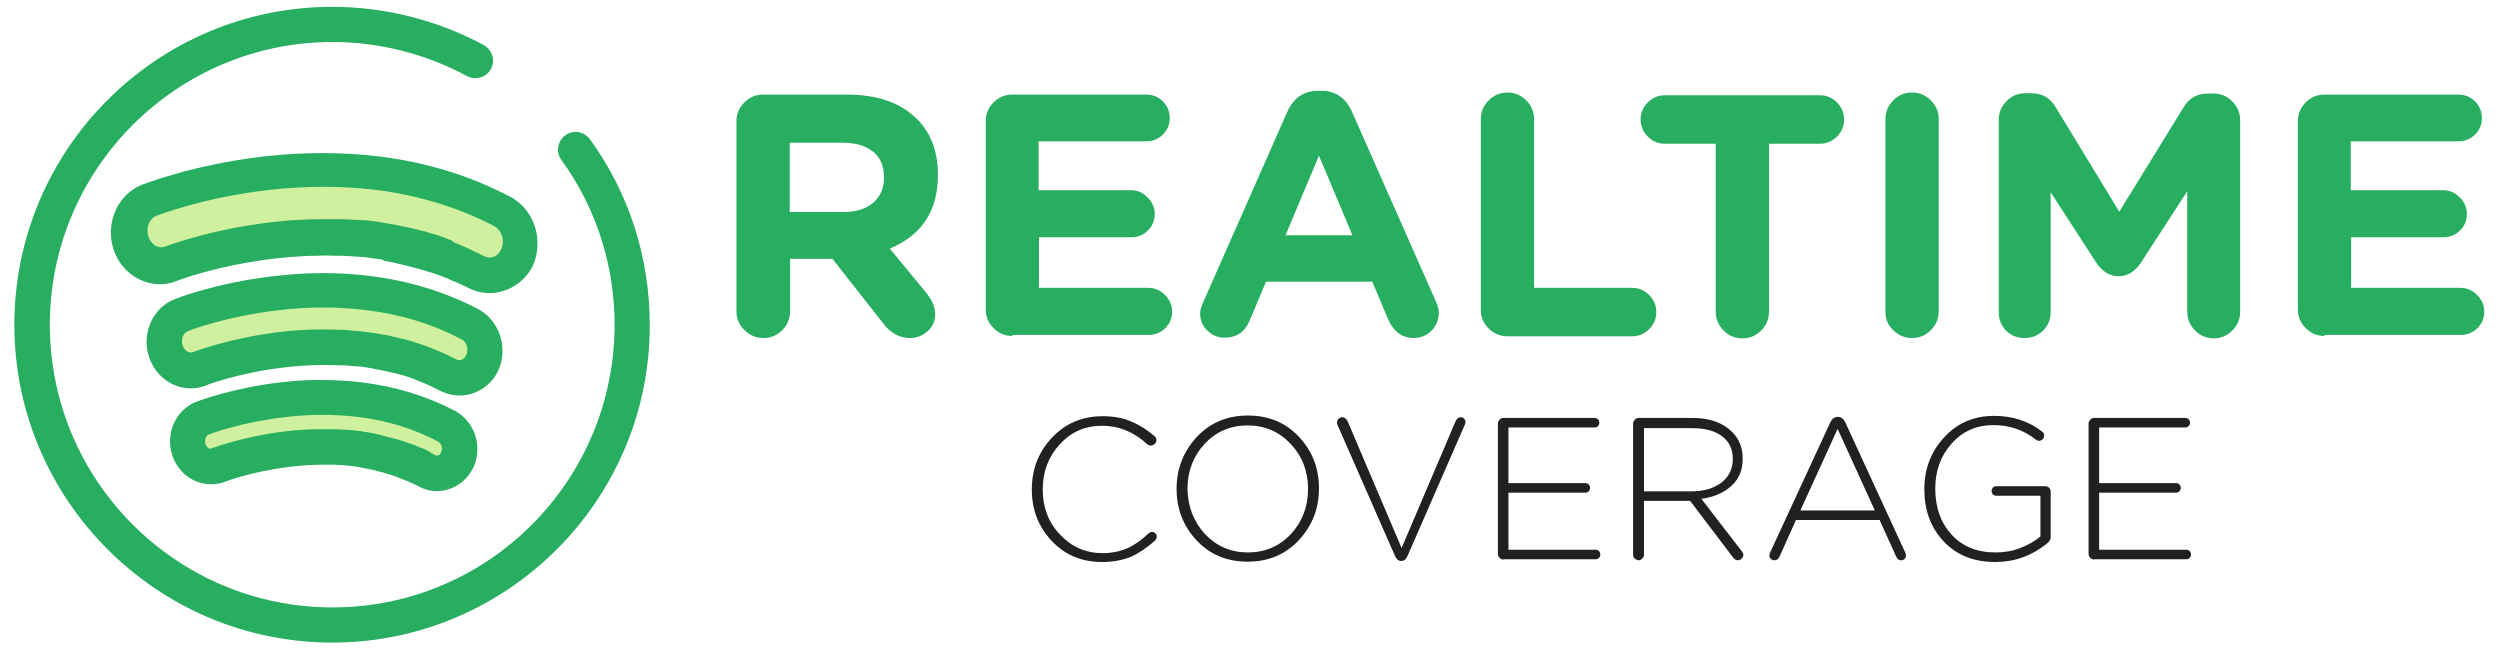
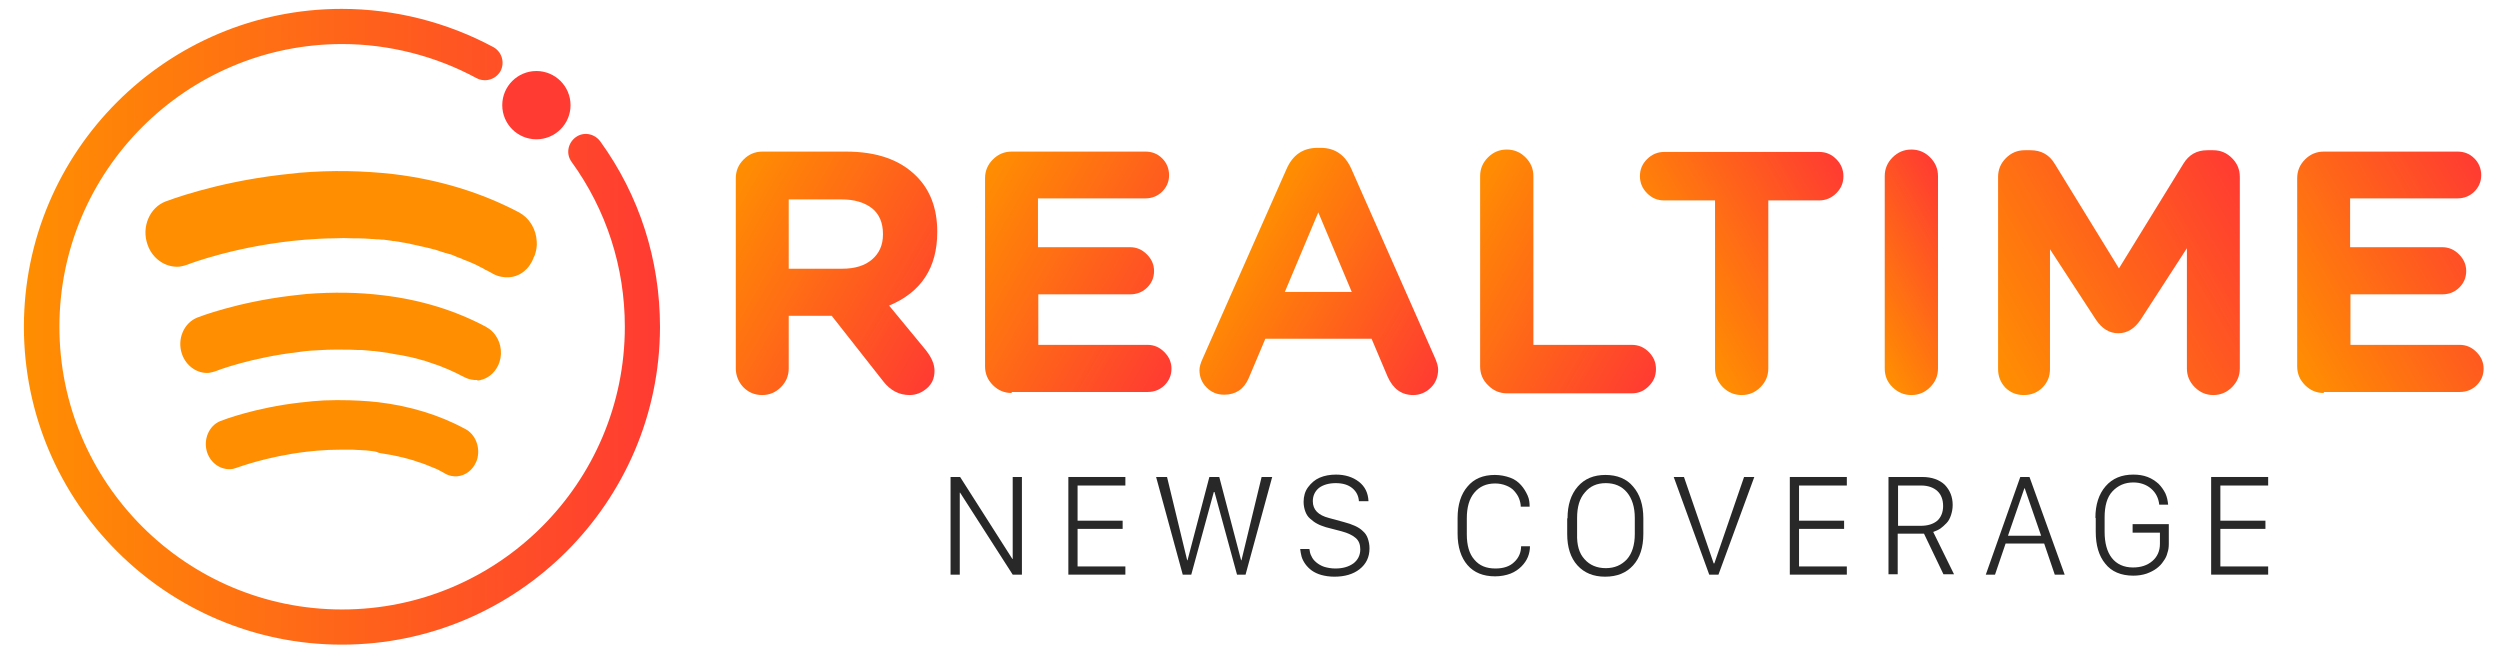
<svg xmlns="http://www.w3.org/2000/svg" version="1.1" id="Camada_1" x="0px" y="0px" width="732.2px" height="194.2px" viewBox="0 0 732.2 194.2" enable-background="new 0 0 732.2 194.2" xml:space="preserve">
+   <path fill="#FF8E01" d="M108.9,132.1c-0.6-0.1-1.2-0.1-1.8-0.2l-0.3,0c-0.5,0-1-0.1-1.6-0.1l-0.2,0c-0.6,0-1.2-0.1-1.7-0.1l-0.2,0  c-0.5,0-1,0-1.5,0l-0.2,0c-0.6,0-1.1,0-1.7,0c-2.3,0-4.6,0.1-6.9,0.3c-1,0.1-2,0.2-3,0.3c-11.8,1.4-20.4,4.7-20.5,4.7  c-0.6,0.2-1.2,0.4-1.7,0.4c-3,0.2-5.8-1.7-6.9-4.8c-1.3-3.8,0.5-8,3.9-9.3c1-0.4,10.2-3.9,23.3-5.4c1.3-0.1,2.5-0.3,3.8-0.4  c2.2-0.2,4.3-0.3,6.5-0.3l0,0l1.4,0c3.8,0,7.6,0.2,11.2,0.6c9.2,1.1,17.8,3.7,25.4,7.8c3.1,1.6,4.6,5.5,3.5,9.1  c-0.1,0.2-0.2,0.5-0.3,0.7c-1,2.3-3.1,3.9-5.5,4.1c-1.2,0.1-2.4-0.2-3.4-0.7l-0.1-0.1c-0.5-0.3-1-0.5-1.5-0.8  c-0.2-0.1-0.4-0.2-0.5-0.3c-0.5-0.2-0.9-0.4-1.4-0.6l-0.3-0.1c-0.6-0.2-1.1-0.5-1.7-0.7l-0.5-0.2c-0.5-0.2-0.9-0.3-1.4-0.5l-0.4-0.1  c-0.6-0.2-1.1-0.4-1.7-0.6l-0.4-0.1c-0.5-0.1-0.9-0.3-1.4-0.4l-0.4-0.1c-0.6-0.2-1.2-0.3-1.7-0.4l-0.3-0.1c-0.5-0.1-1-0.2-1.5-0.3  l-0.4-0.1c-0.6-0.1-1.2-0.2-1.8-0.3c-0.6-0.1-1.2-0.2-1.8-0.3l-0.4-0.1C110.1,132.2,109.5,132.2,108.9,132.1" />
+   <path fill="#FF8E01" d="M149.1,81.2c-1.6,0.1-3.2-0.2-4.7-1l-0.5-0.3c-0.4-0.2-0.8-0.4-1.1-0.6c-0.2-0.1-0.4-0.2-0.7-0.3l-0.1-0.1  c-0.3-0.2-0.6-0.3-0.9-0.5c-0.3-0.1-0.5-0.2-0.8-0.4c-0.3-0.2-0.7-0.3-1-0.5c-0.3-0.1-0.6-0.3-0.9-0.4c-0.5-0.2-0.9-0.4-1.4-0.6  c-0.2-0.1-0.8-0.3-0.8-0.3c-0.3-0.1-0.6-0.2-0.9-0.4c-0.3-0.1-0.5-0.2-0.8-0.3c-0.3-0.1-0.7-0.2-1-0.4c0,0-0.6-0.2-0.7-0.3  c-0.5-0.2-1-0.4-1.6-0.5c-0.2-0.1-0.4-0.1-0.6-0.2l-0.2,0c-0.3-0.1-0.6-0.2-0.9-0.3c-0.3-0.1-0.6-0.2-0.9-0.3  c-0.3-0.1-0.6-0.2-0.9-0.3c0,0-0.6-0.2-0.8-0.2c-0.5-0.1-1-0.3-1.5-0.4c-0.2,0-0.9-0.2-0.9-0.2c-0.3-0.1-0.6-0.1-0.9-0.2  c-0.3-0.1-0.6-0.1-0.9-0.2c-0.3-0.1-0.9-0.2-0.9-0.2c-0.3-0.1-0.6-0.1-0.9-0.2c-0.2,0-0.8-0.2-0.8-0.2c-0.6-0.1-1.1-0.2-1.6-0.3  l-0.7-0.1c-0.3-0.1-0.7-0.1-1-0.2l-0.7-0.1c-0.3-0.1-0.7-0.1-1-0.1l-0.5-0.1c-0.7-0.1-1.5-0.2-2.2-0.3l-0.4,0  c-0.4,0-0.8-0.1-1.1-0.1l-0.5,0c-0.4,0-0.8-0.1-1.2-0.1l-0.3,0c-1.3-0.1-2.6-0.2-4-0.2l-0.2,0c-0.4,0-0.9,0-1.3,0  c-1.8-0.1-3.7-0.1-5.6,0c-2.7,0-5.6,0.2-8.4,0.4c-19.8,1.6-34.3,7.2-34.5,7.3c-0.8,0.3-1.6,0.5-2.4,0.6c-4,0.3-7.9-2.3-9.3-6.5  c-1.8-5.1,0.6-10.8,5.3-12.6c0.6-0.2,14.2-5.5,33.7-7.8c1.8-0.2,3.7-0.4,5.5-0.6c9.5-0.8,18.8-0.6,27.6,0.4  c13.3,1.6,25.7,5.4,36.7,11.2c3,1.6,5,4.8,5.2,8.5c0.1,1.3-0.1,2.6-0.5,3.8c-0.1,0.3-0.2,0.6-0.4,0.9  C155.1,78.8,152.3,81,149.1,81.2z" />
+   <path fill="#FF8E01" d="M139.7,111.3c0,0-0.1,0-0.1,0c-0.1,0-0.1,0-0.2,0l-0.1,0c-0.1,0-0.1,0-0.2,0l-0.1,0c-1-0.1-2-0.3-2.9-0.8  c-0.7-0.3-1.4-0.7-2.2-1.1l-0.4-0.2c-1.4-0.7-2.9-1.3-4.4-1.9l-0.5-0.2c-1.4-0.5-2.9-1-4.4-1.5l-0.5-0.1c-0.7-0.2-1.4-0.4-2.1-0.6  l-0.1,0c-0.7-0.2-1.5-0.4-2.2-0.5l-0.5-0.1c-0.7-0.2-1.4-0.3-2.1-0.4l-0.1,0c-0.8-0.1-1.5-0.3-2.2-0.4l-0.5-0.1  c-0.7-0.1-1.4-0.2-2.1-0.3l0,0c-0.8-0.1-1.5-0.2-2.2-0.3l-0.4,0c-0.7-0.1-1.4-0.1-2.1-0.2c-0.7-0.1-1.5-0.1-2.2-0.1l-0.3,0  c-1.4-0.1-2.8-0.1-4.2-0.1l-0.1,0c-0.7,0-1.4,0-2.1,0l-0.5,0c-2.2,0-4.4,0.2-6.7,0.3c-1.2,0.1-2.4,0.2-3.5,0.4  c-13.9,1.6-23.9,5.4-24.3,5.6c-0.6,0.2-1.3,0.4-2,0.5c-3.4,0.3-6.7-2-7.9-5.5c-1.5-4.3,0.5-9.1,4.5-10.7c0.5-0.2,11.6-4.5,27.5-6.4  c1.5-0.2,3-0.3,4.5-0.5c7.8-0.6,15.3-0.5,22.5,0.4c10.9,1.3,21,4.4,30,9.2c0.7,0.4,1.3,0.8,1.9,1.4c2.3,2.3,3.1,5.8,2.1,8.9  c-0.1,0.3-0.2,0.5-0.3,0.8c-1.2,2.7-3.5,4.4-6.3,4.7l0,0C140,111.3,139.9,111.3,139.7,111.3" />
  <g>
-     <path fill="#27AE60" d="M97.3,188.2c-51.3,0-93.1-41.8-93.1-93.1S45.9,2,97.3,2c15.5,0,30.8,3.9,44.4,11.2c2.5,1.4,3.4,4.5,2.1,7   c-1.4,2.5-4.5,3.4-7,2.1c-12-6.5-25.7-10-39.4-10c-45.6,0-82.8,37.1-82.8,82.8s37.1,82.8,82.8,82.8S180,140.7,180,95.1   c0-17.5-5.4-34.2-15.6-48.3c-1.7-2.3-1.1-5.5,1.2-7.2c2.3-1.7,5.5-1.1,7.2,1.2c11.5,15.9,17.5,34.7,17.5,54.4   C190.4,146.4,148.6,188.2,97.3,188.2z" />
-     <path fill="#CFF09E" d="M103.6,131.5c-0.6-0.1-1.2-0.1-1.8-0.2l-0.3,0c-0.5,0-1-0.1-1.6-0.1l-0.2,0c-0.6,0-1.2-0.1-1.7-0.1l-0.2,0   c-0.5,0-1,0-1.5,0l-0.2,0c-0.6,0-1.1,0-1.7,0c-2.3,0-4.6,0.1-6.9,0.3c-1,0.1-2,0.2-3,0.3c-11.8,1.4-20.4,4.7-20.5,4.7   c-0.6,0.2-1.2,0.4-1.7,0.4c-3,0.2-5.8-1.7-6.9-4.8c-1.3-3.8,0.5-8,3.9-9.3c1-0.4,10.2-3.9,23.3-5.4c1.3-0.1,2.5-0.3,3.8-0.4   c2.2-0.2,4.3-0.3,6.5-0.3l0,0l1.4,0c3.8,0,7.6,0.2,11.2,0.6c9.2,1.1,17.8,3.7,25.4,7.8c3.1,1.6,4.6,5.5,3.5,9.1   c-0.1,0.2-0.2,0.5-0.3,0.7c-1,2.3-3.1,3.9-5.5,4.1c-1.2,0.1-2.4-0.2-3.4-0.7l-0.1-0.1c-0.5-0.3-1-0.5-1.5-0.8   c-0.2-0.1-0.4-0.2-0.5-0.3c-0.5-0.2-0.9-0.4-1.4-0.6l-0.3-0.1c-0.6-0.2-1.1-0.5-1.7-0.7l-0.5-0.2c-0.5-0.2-0.9-0.3-1.4-0.5   l-0.4-0.1c-0.6-0.2-1.1-0.4-1.7-0.6l-0.4-0.1c-0.5-0.1-0.9-0.3-1.4-0.4l-0.4-0.1c-0.6-0.2-1.2-0.3-1.7-0.4l-0.3-0.1   c-0.5-0.1-1-0.2-1.5-0.3l-0.4-0.1c-0.6-0.1-1.2-0.2-1.8-0.3c-0.6-0.1-1.2-0.2-1.8-0.3l-0.4-0.1   C104.7,131.6,104.2,131.5,103.6,131.5" />
-     <path fill="#27AE60" d="M128.9,143.8c-2.1,0.2-4.3-0.3-6.2-1.3l-0.1-0.1c0,0,0,0-0.1,0c-0.5-0.2-0.9-0.5-1.4-0.7   c-0.2-0.1-0.3-0.2-0.5-0.2c-0.4-0.2-0.8-0.4-1.3-0.6l-0.3-0.1c-0.5-0.2-1-0.4-1.5-0.6l-0.5-0.2c-0.4-0.2-0.8-0.3-1.2-0.5l-0.4-0.1   c-0.5-0.2-1-0.3-1.5-0.5l-0.4-0.1c-0.4-0.1-0.9-0.3-1.3-0.4l-0.4-0.1c-0.5-0.1-1-0.3-1.6-0.4l-0.2-0.1c-0.5-0.1-0.9-0.2-1.4-0.3   l-0.4-0.1c-0.5-0.1-1.1-0.2-1.6-0.3c-0.6-0.1-1.1-0.2-1.6-0.3l-0.4-0.1c-0.5-0.1-1-0.1-1.5-0.2c0,0-0.1,0-0.1,0   c-0.5-0.1-1.1-0.1-1.6-0.2l-0.3,0c-0.5,0-1-0.1-1.4-0.1l-0.2,0c-0.5,0-1-0.1-1.6-0.1l-0.2,0c-0.5,0-1,0-1.4,0l-0.2,0   c-0.5,0-1,0-1.6,0c-3.1,0-6.2,0.2-9.4,0.6c-11,1.3-19.1,4.3-19.2,4.4c-1,0.4-2.1,0.6-3.2,0.7c-5.4,0.4-10.4-3-12.2-8.3   c-2.2-6.4,0.9-13.4,6.9-15.8c1.1-0.4,10.9-4.1,24.6-5.7c3.5-0.4,7-0.7,10.4-0.7c0.1,0,0.3,0,0.4,0l1.4,0c4,0,8,0.2,11.8,0.7   c9.8,1.2,19,4,27.2,8.3c5.3,2.8,7.9,9.3,6,15.2c-0.1,0.4-0.3,0.8-0.4,1.1C136.9,140.7,133.2,143.4,128.9,143.8z M127.3,133.2   l0.1,0.1c0,0,0,0,0.1,0c0.2,0.1,0.4,0.2,0.6,0.1c0.5,0,0.9-0.4,1.1-1c0-0.1,0.1-0.1,0.1-0.2c0.4-1.1-0.1-2.4-1-2.9   c-7.1-3.7-15-6.2-23.6-7.2c-3.4-0.4-7-0.6-10.5-0.6l-1.1,0c-0.1,0-0.2,0-0.3,0c-3.2,0.1-6.4,0.3-9.7,0.7c-12.4,1.5-21.1,4.7-22,5.1   c-0.8,0.3-1.3,1.6-0.9,2.8c0.3,0.8,0.9,1.4,1.5,1.3c0.1,0,0.2,0,0.3-0.1c0.1,0,9.1-3.5,21.8-5c3.5-0.4,7.1-0.6,10.5-0.6   c0.6,0,1.2,0,1.8,0l0.2,0c0.5,0,1.1,0,1.6,0l0.2,0c0.6,0,1.2,0.1,1.9,0.1l0.2,0c0.5,0,1.1,0.1,1.6,0.1l0.3,0   c0.6,0.1,1.3,0.1,1.9,0.2c0,0,0.1,0,0.1,0c0.6,0.1,1.2,0.1,1.8,0.2l0.4,0.1c0.6,0.1,1.2,0.2,1.9,0.3c0.6,0.1,1.3,0.2,1.9,0.4   l0.5,0.1c0.5,0.1,1.1,0.2,1.6,0.4l0.3,0.1c0.7,0.2,1.3,0.3,1.9,0.5l0.5,0.1c0.5,0.1,1,0.3,1.5,0.4l0.4,0.1c0.7,0.2,1.3,0.4,1.9,0.6   l0.5,0.2c0.5,0.2,1,0.4,1.5,0.5l0.5,0.2c0.7,0.3,1.3,0.5,1.9,0.8c0,0,0,0,0.1,0l0.3,0.1c0.5,0.2,1,0.4,1.5,0.7   c0.2,0.1,0.4,0.2,0.6,0.3C126.2,132.7,126.8,132.9,127.3,133.2z" />
-     <path fill="#CFF09E" d="M144.1,80.6c-1.6,0.1-3.2-0.2-4.7-1l-0.5-0.3c-0.4-0.2-0.8-0.4-1.1-0.6c-0.2-0.1-0.4-0.2-0.7-0.3l-0.1-0.1   c-0.3-0.2-0.6-0.3-0.9-0.5c-0.3-0.1-0.5-0.2-0.8-0.4c-0.3-0.2-0.7-0.3-1-0.5c-0.3-0.1-0.6-0.3-0.9-0.4c-0.5-0.2-0.9-0.4-1.4-0.6   c-0.2-0.1-0.8-0.3-0.8-0.3c-0.3-0.1-0.6-0.2-0.9-0.4c-0.3-0.1-0.5-0.2-0.8-0.3c-0.3-0.1-0.7-0.2-1-0.4c0,0-0.6-0.2-0.7-0.3   c-0.5-0.2-1-0.4-1.6-0.5c-0.2-0.1-0.4-0.1-0.6-0.2l-0.2,0c-0.3-0.1-0.6-0.2-0.9-0.3c-0.3-0.1-0.6-0.2-0.9-0.3   c-0.3-0.1-0.6-0.2-0.9-0.3c0,0-0.6-0.2-0.8-0.2c-0.5-0.1-1-0.3-1.5-0.4c-0.2,0-0.9-0.2-0.9-0.2c-0.3-0.1-0.6-0.1-0.9-0.2   c-0.3-0.1-0.6-0.1-0.9-0.2c-0.3-0.1-0.9-0.2-0.9-0.2c-0.3-0.1-0.6-0.1-0.9-0.2c-0.2,0-0.8-0.2-0.8-0.2c-0.6-0.1-1.1-0.2-1.6-0.3   l-0.7-0.1c-0.3-0.1-0.7-0.1-1-0.2l-0.7-0.1c-0.3-0.1-0.7-0.1-1-0.1l-0.5-0.1c-0.7-0.1-1.5-0.2-2.2-0.3l-0.4,0   c-0.4,0-0.8-0.1-1.1-0.1l-0.5,0c-0.4,0-0.8-0.1-1.2-0.1l-0.3,0c-1.3-0.1-2.6-0.2-4-0.2l-0.2,0c-0.4,0-0.9,0-1.3,0   c-1.8-0.1-3.7-0.1-5.6,0c-2.7,0-5.6,0.2-8.4,0.4c-19.8,1.6-34.3,7.2-34.5,7.3c-0.8,0.3-1.6,0.5-2.4,0.6c-4,0.3-7.9-2.3-9.3-6.5   c-1.8-5.1,0.6-10.8,5.3-12.6c0.6-0.2,14.2-5.5,33.7-7.8c1.8-0.2,3.7-0.4,5.5-0.6c9.5-0.8,18.8-0.6,27.6,0.4   c13.3,1.6,25.7,5.4,36.7,11.2c3,1.6,5,4.8,5.2,8.5c0.1,1.3-0.1,2.6-0.5,3.8c-0.1,0.3-0.2,0.6-0.4,0.9   C150.2,78.2,147.3,80.3,144.1,80.6z" />
-     <path fill="#27AE60" d="M144.6,85.8c-2.6,0.2-5.2-0.3-7.5-1.5l-0.4-0.2c-0.4-0.2-0.7-0.4-1.1-0.5c-0.2-0.1-0.4-0.2-0.6-0.3   l-0.2-0.1c-0.3-0.1-0.6-0.3-0.9-0.4c-0.2-0.1-0.5-0.2-0.7-0.3c-0.3-0.1-0.6-0.3-1-0.4c-0.3-0.1-0.5-0.2-0.8-0.4   c-0.4-0.2-0.8-0.4-1.3-0.5c-0.2-0.1-0.7-0.3-0.7-0.3c-0.3-0.1-0.6-0.2-0.9-0.3c-0.3-0.1-0.5-0.2-0.8-0.3c-0.3-0.1-0.6-0.2-0.9-0.3   c0,0-0.5-0.2-0.7-0.2c-0.5-0.2-1-0.3-1.5-0.5c-0.2-0.1-0.4-0.1-0.6-0.2l-0.2,0c-0.3-0.1-0.6-0.2-0.9-0.3c-0.3-0.1-0.5-0.2-0.8-0.2   c-0.3-0.1-0.6-0.2-0.8-0.2c0,0-0.6-0.2-0.8-0.2c-0.5-0.1-1-0.3-1.5-0.4c-0.2,0-0.8-0.2-0.8-0.2c-0.3-0.1-0.5-0.1-0.8-0.2   c-0.3-0.1-0.6-0.1-0.9-0.2c-0.3-0.1-0.8-0.2-0.8-0.2c-0.3-0.1-0.5-0.1-0.8-0.2c-0.2,0-0.8-0.1-0.8-0.1c-0.5-0.1-1-0.2-1.6-0.3   L112,76c-0.3,0-0.6-0.1-0.9-0.1l-0.7-0.1c-0.3,0-0.6-0.1-1-0.1l-0.5-0.1c-0.7-0.1-1.4-0.2-2.1-0.3l-0.4,0c-0.3,0-0.7-0.1-1.1-0.1   l-0.5,0c-0.4,0-0.7-0.1-1.1-0.1l-0.3,0c-1.3-0.1-2.5-0.2-3.8-0.2l-0.2,0c-0.4,0-0.8,0-1.3,0c-1.8-0.1-3.6-0.1-5.3,0   c-2.6,0-5.3,0.2-8.1,0.4c-18.9,1.6-32.9,6.9-33,7c-1.2,0.5-2.5,0.8-3.8,0.9c-6.4,0.5-12.4-3.6-14.6-10c-2.6-7.7,1.1-16.3,8.3-19.1   c0.6-0.2,14.8-5.8,35-8.2c11.8-1.4,23.4-1.4,34.3-0.1c13.9,1.7,26.9,5.7,38.5,11.8c4.6,2.4,7.7,7.3,8,12.8c0.1,1.9-0.1,3.9-0.7,5.7   c-0.2,0.5-0.3,0.9-0.5,1.4C154.2,82,149.7,85.3,144.6,85.8z M133.2,71.1c0,0,0.6,0.2,0.8,0.3c0.5,0.2,1,0.4,1.4,0.6   c0.3,0.1,0.6,0.3,0.9,0.4c0.4,0.2,0.7,0.3,1.1,0.5c0.3,0.1,0.6,0.3,0.8,0.4c0.3,0.2,0.7,0.3,1,0.5l0.2,0.1c0.2,0.1,0.4,0.2,0.7,0.3   c0.4,0.2,0.8,0.4,1.2,0.6l0.5,0.2c0.6,0.3,1.3,0.5,1.9,0.4c1.3-0.1,2.5-1,3.1-2.4c0.1-0.1,0.1-0.3,0.2-0.5c0.2-0.6,0.3-1.3,0.3-2   c-0.1-1.8-1.1-3.4-2.4-4.2c-10.5-5.5-22.2-9.1-34.9-10.7c-10.1-1.2-20.8-1.2-31.8,0.1c-18.8,2.2-31.8,7.3-32.4,7.5   c-2.1,0.8-3.2,3.6-2.3,6.2c0.7,1.9,2.3,3.2,4,3c0.3,0,0.6-0.1,0.9-0.2c0.6-0.2,15.4-5.9,35.9-7.6c2.9-0.2,5.9-0.4,8.7-0.4   c1.9,0,3.9,0,5.8,0c0.5,0,0.9,0,1.4,0l0.2,0c1.4,0.1,2.8,0.1,4.1,0.2l0.3,0c0.4,0,0.8,0.1,1.2,0.1l0.5,0c0.4,0,0.8,0.1,1.2,0.1   l0.4,0c0.8,0.1,1.5,0.2,2.3,0.3l0.5,0.1c0.4,0.1,0.8,0.1,1.1,0.2l0.7,0.1c0.4,0.1,0.7,0.1,1.1,0.2l0.7,0.1c0.6,0.1,1.2,0.2,1.7,0.3   l0,0c0,0,0.6,0.1,0.9,0.2c0.3,0.1,0.6,0.1,0.9,0.2c0,0,0.6,0.1,0.9,0.2c0.3,0.1,0.6,0.1,1,0.2c0.3,0.1,0.6,0.1,0.9,0.2   c0,0,0.7,0.2,0.9,0.2c0.5,0.1,1.1,0.3,1.6,0.4c0.2,0.1,0.9,0.2,0.9,0.2c0.3,0.1,0.6,0.2,1,0.3c0.3,0.1,0.6,0.2,0.9,0.3   c0.3,0.1,0.7,0.2,1,0.3l0.1,0c0.2,0.1,0.5,0.1,0.7,0.2c0.6,0.2,1.1,0.4,1.7,0.6c0.2,0.1,0.8,0.3,0.8,0.3c0.3,0.1,0.7,0.2,1,0.4   c0.3,0.1,0.6,0.2,0.9,0.3C132.6,70.8,132.9,71,133.2,71.1L133.2,71.1z" />
-     <path fill="#CFF09E" d="M134.8,110.7c0,0-0.1,0-0.1,0c-0.1,0-0.1,0-0.2,0l-0.1,0c-0.1,0-0.1,0-0.2,0l-0.1,0c-1-0.1-2-0.3-2.9-0.8   c-0.7-0.3-1.4-0.7-2.2-1.1l-0.4-0.2c-1.4-0.7-2.9-1.3-4.4-1.9l-0.5-0.2c-1.4-0.5-2.9-1-4.4-1.5l-0.5-0.1c-0.7-0.2-1.4-0.4-2.1-0.6   l-0.1,0c-0.7-0.2-1.5-0.4-2.2-0.5l-0.5-0.1c-0.7-0.2-1.4-0.3-2.1-0.4l-0.1,0c-0.8-0.1-1.5-0.3-2.2-0.4l-0.5-0.1   c-0.7-0.1-1.4-0.2-2.1-0.3l0,0c-0.8-0.1-1.5-0.2-2.2-0.3l-0.4,0c-0.7-0.1-1.4-0.1-2.1-0.2c-0.7-0.1-1.5-0.1-2.2-0.1l-0.3,0   c-1.4-0.1-2.8-0.1-4.2-0.1l-0.1,0c-0.7,0-1.4,0-2.1,0l-0.5,0c-2.2,0-4.4,0.2-6.7,0.3c-1.2,0.1-2.4,0.2-3.5,0.4   c-13.9,1.6-23.9,5.4-24.3,5.6c-0.6,0.2-1.3,0.4-2,0.5c-3.4,0.3-6.7-2-7.9-5.5c-1.5-4.3,0.5-9.1,4.5-10.7c0.5-0.2,11.6-4.5,27.5-6.4   c1.5-0.2,3-0.3,4.5-0.5c7.8-0.6,15.3-0.5,22.5,0.4c10.9,1.3,21,4.4,30,9.2c0.7,0.4,1.3,0.8,1.9,1.4c2.3,2.3,3.1,5.8,2.1,8.9   c-0.1,0.3-0.2,0.5-0.3,0.8c-1.2,2.7-3.5,4.4-6.3,4.7l0,0C135.1,110.7,135,110.7,134.8,110.7" />
-     <path fill="#27AE60" d="M135.6,115.8c-0.2,0-0.4,0-0.5,0c-0.1,0-0.2,0-0.3,0c-0.1,0-0.3,0-0.4,0l-0.1,0c-0.1,0-0.3,0-0.4,0   c0,0-0.1,0-0.1,0l-0.1,0c-1.7-0.1-3.3-0.6-4.9-1.4c-0.6-0.3-1.2-0.6-2-1l-0.4-0.2c-1.3-0.6-2.6-1.2-4-1.7l-0.4-0.2   c-1.3-0.5-2.7-1-4-1.4l-0.5-0.1c-0.6-0.2-1.3-0.4-1.9-0.5l-0.1,0c-0.7-0.2-1.4-0.3-2-0.5l-0.5-0.1c-0.6-0.1-1.3-0.3-1.9-0.4   c0,0,0,0-0.1,0l0,0c-0.7-0.1-1.4-0.3-2-0.4l-0.5-0.1c-0.6-0.1-1.3-0.2-1.9-0.3c0,0-0.1,0-0.1,0c-0.7-0.1-1.4-0.2-2-0.2l-0.4,0   c-0.7-0.1-1.3-0.1-2-0.2c-0.7-0.1-1.4-0.1-2.1-0.1l-0.3,0c-1.3-0.1-2.7-0.1-4-0.1l-0.1,0c-0.7,0-1.3,0-2,0l-0.5,0   c-3.2,0.1-6.5,0.3-9.7,0.7c-13.3,1.5-23,5.2-23.1,5.3c-1.1,0.4-2.2,0.7-3.4,0.8c-5.8,0.5-11.2-3.2-13.2-9c-2.4-6.9,1-14.6,7.5-17.1   c0.5-0.2,12.2-4.8,28.8-6.7c9.8-1.2,19.3-1.2,28.2-0.1c11.5,1.4,22.2,4.7,31.8,9.7c1.2,0.6,2.2,1.4,3.2,2.4   c3.6,3.7,4.9,9.2,3.3,14.2c-0.1,0.4-0.3,0.8-0.5,1.2C144.3,112.4,140.2,115.4,135.6,115.8z M134.6,105.5   C134.7,105.5,134.7,105.5,134.6,105.5l0.1,0c0.8-0.1,1.5-0.7,1.9-1.6c0-0.1,0.1-0.2,0.1-0.3c0.4-1.3,0.1-2.8-0.8-3.7   c-0.2-0.2-0.4-0.4-0.7-0.5c-8.5-4.5-17.9-7.4-28.2-8.6c-8.1-1-16.8-1-25.8,0.1c-15.2,1.8-25.8,5.9-26.2,6.1   c-1.4,0.5-2.1,2.5-1.5,4.2c0.5,1.5,1.9,2.4,3.1,1.9c0.5-0.2,11.1-4.2,25.6-5.9c3.6-0.4,7.2-0.7,10.7-0.7l0.5,0c0.7,0,1.5,0,2.2,0   l0.1,0c1.5,0,3,0.1,4.5,0.1l0.3,0c0.8,0,1.5,0.1,2.3,0.2c0.7,0.1,1.5,0.1,2.2,0.2l0.4,0c0.8,0.1,1.5,0.2,2.3,0.3c0,0,0.1,0,0.1,0   c0.7,0.1,1.4,0.2,2.2,0.3l0.5,0.1c0.8,0.1,1.5,0.3,2.4,0.4c0,0,0,0,0.1,0l0,0c0.7,0.1,1.4,0.3,2.2,0.5l0.5,0.1   c0.9,0.2,1.6,0.4,2.4,0.6c0,0,0,0,0.1,0l0.1,0c0.6,0.2,1.4,0.4,2.2,0.6l0.5,0.2c1.6,0.5,3.2,1,4.7,1.6l0.5,0.2   c1.6,0.6,3.2,1.3,4.7,2l0.4,0.2c0.9,0.4,1.7,0.8,2.4,1.2c0.3,0.1,0.5,0.2,0.8,0.2c0,0,0,0,0,0L134.6,105.5   C134.6,105.5,134.6,105.5,134.6,105.5z" />
-     <path fill="#27AE60" d="M215.7,91.3V35.5c0-2.2,0.8-4,2.3-5.5c1.5-1.5,3.3-2.3,5.5-2.3H248c9,0,15.8,2.4,20.6,7.2   c4,4,6.1,9.4,6.1,16.2v0.2c0,10.4-4.7,17.6-14.1,21.5l10.8,13.1c1.7,2.2,2.5,4.1,2.5,6c0,2.1-0.7,3.8-2.2,5.1c-1.5,1.3-3.2,2-5.1,2   c-3,0-5.6-1.3-7.7-4l-15.1-19.2h-12.4v15.4c0,2.2-0.8,4-2.3,5.5c-1.5,1.5-3.3,2.3-5.5,2.3c-2.2,0-4-0.8-5.5-2.3   C216.5,95.3,215.7,93.4,215.7,91.3z M231.2,62.1H247c3.7,0,6.6-0.9,8.7-2.7c2.1-1.8,3.2-4.2,3.2-7.3v-0.2c0-3.3-1.1-5.8-3.2-7.5   c-2.2-1.7-5.1-2.6-9-2.6h-15.4V62.1z" />
-     <path fill="#27AE60" d="M296.5,98.4c-2.2,0-4-0.8-5.5-2.3c-1.5-1.5-2.3-3.3-2.3-5.5V35.5c0-2.2,0.8-4,2.3-5.5   c1.5-1.5,3.3-2.3,5.5-2.3h39.2c2,0,3.6,0.7,4.9,2c1.3,1.3,2,3,2,4.9c0,1.9-0.7,3.5-2,4.8c-1.3,1.3-3,2-4.9,2h-31.5v14.3h27   c1.9,0,3.5,0.7,4.9,2.1c1.4,1.4,2.1,3,2.1,4.9c0,1.9-0.7,3.5-2,4.8c-1.3,1.3-3,2-4.9,2h-27v14.8h32c1.9,0,3.5,0.7,4.9,2.1   c1.4,1.4,2.1,3,2.1,4.9c0,1.9-0.7,3.5-2,4.8c-1.3,1.3-3,2-4.9,2H296.5z" />
-     <path fill="#27AE60" d="M351.5,91.8c0-0.9,0.3-2,0.9-3.3L377,32.8c1.8-4.1,4.8-6.2,9.1-6.2h0.9c4.2,0,7.2,2.1,9,6.2l24.6,55.6   c0.5,1.2,0.8,2.3,0.8,3.1c0,2.1-0.7,3.9-2.1,5.3c-1.4,1.4-3.2,2.2-5.2,2.2c-3.4,0-5.9-1.8-7.5-5.4l-4.7-11.1h-31.1l-4.9,11.6   c-1.4,3.2-3.8,4.8-7.2,4.8c-2,0-3.7-0.7-5.1-2.1C352.2,95.5,351.5,93.8,351.5,91.8z M376.5,68.9h19.6l-9.8-23.3L376.5,68.9z" />
-     <path fill="#27AE60" d="M433.7,90.7V34.9c0-2.2,0.8-4,2.3-5.5c1.5-1.5,3.3-2.3,5.5-2.3c2.2,0,4,0.8,5.5,2.3   c1.5,1.5,2.3,3.3,2.3,5.5v49.4H478c2,0,3.6,0.7,5,2.1c1.4,1.4,2.1,3,2.1,5c0,2-0.7,3.6-2.1,5c-1.4,1.4-3,2.1-5,2.1h-36.5   c-2.2,0-4-0.8-5.5-2.3C434.4,94.7,433.7,92.8,433.7,90.7z" />
-     <path fill="#27AE60" d="M502.5,91.3V42.1h-14.9c-2,0-3.6-0.7-5-2.1c-1.4-1.4-2.1-3.1-2.1-5c0-2,0.7-3.6,2.1-5   c1.4-1.4,3.1-2.1,5-2.1H533c2,0,3.6,0.7,5,2.1c1.4,1.4,2.1,3.1,2.1,5c0,2-0.7,3.6-2.1,5c-1.4,1.4-3.1,2.1-5,2.1h-14.9v49.2   c0,2.2-0.8,4-2.3,5.5c-1.5,1.5-3.3,2.3-5.5,2.3c-2.2,0-4-0.8-5.5-2.3C503.3,95.3,502.5,93.4,502.5,91.3z" />
-     <path fill="#27AE60" d="M552.2,91.3V34.9c0-2.2,0.8-4,2.3-5.5c1.5-1.5,3.3-2.3,5.5-2.3c2.2,0,4,0.8,5.5,2.3   c1.5,1.5,2.3,3.3,2.3,5.5v56.3c0,2.2-0.8,4-2.3,5.5c-1.5,1.5-3.3,2.3-5.5,2.3c-2.2,0-4-0.8-5.5-2.3   C552.9,95.3,552.2,93.4,552.2,91.3z" />
-     <path fill="#27AE60" d="M585.4,91.5V35.1c0-2.2,0.8-4,2.3-5.5c1.5-1.5,3.3-2.3,5.5-2.3h1.7c3.1,0,5.5,1.3,7.1,4L620.7,62l18.9-30.7   c1.6-2.6,3.9-3.9,7-3.9h1.7c2.2,0,4,0.8,5.5,2.3c1.5,1.5,2.3,3.3,2.3,5.5v56.1c0,2.2-0.8,4-2.3,5.5c-1.5,1.5-3.3,2.3-5.5,2.3   c-2.1,0-3.9-0.8-5.4-2.3c-1.5-1.5-2.3-3.3-2.3-5.5V56L627,77c-1.8,2.6-3.9,3.9-6.5,3.9c-2.6,0-4.7-1.3-6.5-3.9l-13.4-20.7v35.1   c0,2.1-0.7,3.9-2.2,5.4c-1.5,1.5-3.3,2.2-5.5,2.2c-2.1,0-3.9-0.7-5.4-2.2C586.1,95.3,585.4,93.6,585.4,91.5z" />
-     <path fill="#27AE60" d="M680.8,98.4c-2.2,0-4-0.8-5.5-2.3c-1.5-1.5-2.3-3.3-2.3-5.5V35.5c0-2.2,0.8-4,2.3-5.5   c1.5-1.5,3.3-2.3,5.5-2.3H720c2,0,3.6,0.7,4.9,2c1.3,1.3,2,3,2,4.9c0,1.9-0.7,3.5-2,4.8c-1.3,1.3-3,2-4.9,2h-31.5v14.3h27   c1.9,0,3.5,0.7,4.9,2.1c1.4,1.4,2.1,3,2.1,4.9c0,1.9-0.7,3.5-2,4.8c-1.3,1.3-3,2-4.9,2h-27v14.8h32c1.9,0,3.5,0.7,4.9,2.1   c1.4,1.4,2.1,3,2.1,4.9c0,1.9-0.7,3.5-2,4.8c-1.3,1.3-3,2-4.9,2H680.8z" />
-     <g>
-       <path fill="#212121" d="M322.8,164.6c-5.9,0-10.8-2-14.7-6.1c-3.9-4.1-5.9-9.1-5.9-15.1v-0.1c0-5.9,2-11,5.9-15.1    c3.9-4.2,8.9-6.3,14.8-6.3c3.2,0,6,0.5,8.3,1.5c2.4,1,4.7,2.4,6.9,4.3c0.4,0.4,0.6,0.8,0.6,1.2c0,0.4-0.2,0.8-0.5,1.1    c-0.3,0.3-0.7,0.5-1.1,0.5c-0.4,0-0.8-0.1-1.1-0.4c-3.9-3.6-8.3-5.4-13.2-5.4c-5,0-9.1,1.8-12.4,5.4c-3.3,3.6-5,8-5,13.2v0.1    c0,5.2,1.7,9.7,5.1,13.2c3.4,3.6,7.5,5.4,12.4,5.4c2.7,0,5.1-0.5,7.2-1.4c2.1-0.9,4.2-2.4,6.2-4.3c0.3-0.3,0.7-0.5,1.1-0.5    c0.4,0,0.7,0.1,1,0.4c0.3,0.3,0.4,0.6,0.4,1c0,0.4-0.2,0.7-0.5,1.1c-2.3,2.1-4.7,3.7-7.1,4.8C328.9,164,326.1,164.6,322.8,164.6z" />
-       <path fill="#212121" d="M380.4,158.2c-3.9,4.2-8.9,6.3-15,6.3c-6.1,0-11.1-2.1-15-6.3c-3.9-4.2-5.8-9.2-5.8-15v-0.1    c0-5.8,2-10.9,5.9-15.1c3.9-4.2,8.9-6.3,15-6.3c6.1,0,11.1,2.1,15,6.3c3.9,4.2,5.8,9.2,5.8,15v0.1    C386.3,149,384.3,154,380.4,158.2z M352.9,156.4c3.4,3.6,7.6,5.4,12.6,5.4c5,0,9.2-1.8,12.6-5.4c3.3-3.6,5-8,5-13.1v-0.1    c0-5.2-1.7-9.6-5.1-13.2c-3.4-3.6-7.6-5.4-12.6-5.4c-5,0-9.2,1.8-12.6,5.4c-3.3,3.6-5,8-5,13.1v0.1    C347.9,148.3,349.5,152.7,352.9,156.4z" />
-       <path fill="#212121" d="M410.4,164.3c-0.8,0-1.4-0.5-1.8-1.4l-16.9-38.5c-0.1-0.2-0.1-0.4-0.1-0.7c0-0.4,0.1-0.7,0.4-1    c0.3-0.3,0.7-0.5,1.1-0.5c0.7,0,1.2,0.4,1.6,1.2l15.8,37.1l15.8-37.1c0.4-0.8,0.9-1.2,1.5-1.2c0.4,0,0.7,0.1,1,0.4    c0.3,0.3,0.4,0.6,0.4,1c0,0.2,0,0.4-0.1,0.6l-16.9,38.7c-0.4,0.9-1,1.4-1.8,1.4H410.4z" />
-       <path fill="#212121" d="M440.3,163.9c-0.4,0-0.7-0.2-1.1-0.5c-0.3-0.3-0.5-0.7-0.5-1.1V124c0-0.4,0.2-0.7,0.5-1.1    c0.3-0.3,0.7-0.5,1.1-0.5H467c0.4,0,0.7,0.1,1,0.4c0.3,0.3,0.4,0.6,0.4,1c0,0.4-0.1,0.7-0.4,1c-0.3,0.3-0.6,0.4-1,0.4h-25.2v16.3    h22.5c0.4,0,0.7,0.1,1,0.4c0.3,0.3,0.4,0.6,0.4,1c0,0.4-0.1,0.7-0.4,1c-0.3,0.3-0.6,0.4-1,0.4h-22.5V161h25.5c0.4,0,0.7,0.1,1,0.4    c0.3,0.3,0.4,0.6,0.4,1c0,0.4-0.1,0.7-0.4,1c-0.3,0.3-0.6,0.4-1,0.4H440.3z" />
-       <path fill="#212121" d="M478.3,162.6V124c0-0.4,0.2-0.7,0.5-1.1c0.3-0.3,0.7-0.5,1.1-0.5h15.8c5,0,8.9,1.4,11.6,4.1    c2.1,2.1,3.1,4.7,3.1,7.7v0.1c0,3.4-1.1,6-3.3,8c-2.2,2-5.1,3.3-8.8,3.8l11.8,15.3c0.3,0.4,0.5,0.7,0.5,1.1c0,0.4-0.2,0.8-0.5,1.1    c-0.3,0.3-0.7,0.5-1.1,0.5c-0.5,0-1-0.3-1.4-0.8L495,146.7h-13.5v15.8c0,0.4-0.2,0.7-0.5,1.1c-0.3,0.3-0.7,0.5-1.1,0.5    c-0.4,0-0.7-0.2-1.1-0.5C478.5,163.3,478.3,163,478.3,162.6z M481.4,143.9h14c3.5,0,6.4-0.8,8.7-2.5c2.2-1.7,3.4-4,3.4-6.9v-0.1    c0-2.8-1-5-3.1-6.6c-2.1-1.6-5-2.4-8.8-2.4h-14.1V143.9z" />
-       <path fill="#212121" d="M518.2,162.8c0-0.3,0.1-0.6,0.2-0.9l17.7-38.3c0.5-1,1.2-1.5,2.1-1.5h0.1c0.9,0,1.6,0.5,2.1,1.5l17.6,38.2    c0.2,0.3,0.2,0.6,0.2,0.9c0,0.4-0.1,0.7-0.4,1s-0.6,0.4-1,0.4c-0.7,0-1.2-0.4-1.5-1.2l-4.8-10.6H526l-4.8,10.7    c-0.3,0.7-0.8,1.1-1.5,1.1c-0.4,0-0.7-0.1-1-0.4C518.4,163.5,518.2,163.1,518.2,162.8z M527.3,149.5h21.8l-10.9-23.9L527.3,149.5z    " />
-       <path fill="#212121" d="M584.4,164.6c-6.3,0-11.4-2-15.2-6.1c-3.8-4.1-5.6-9.1-5.6-15.2v-0.1c0-5.8,1.9-10.8,5.7-15    c3.8-4.2,8.7-6.4,14.7-6.4c5.4,0,10.1,1.5,14.1,4.6c0.4,0.3,0.6,0.7,0.6,1.2c0,0.4-0.2,0.8-0.5,1.1c-0.3,0.3-0.7,0.4-1.1,0.4    c-0.3,0-0.6-0.1-0.9-0.4c-3.6-2.8-7.7-4.2-12.4-4.2c-4.9,0-9,1.8-12.2,5.4c-3.2,3.6-4.8,8-4.8,13.1v0.1c0,5.5,1.6,10,4.8,13.5    s7.5,5.2,12.9,5.2c2.5,0,4.9-0.4,7.2-1.3c2.3-0.9,4.3-2,5.9-3.4v-11.9h-12.9c-0.4,0-0.7-0.1-1-0.4c-0.3-0.3-0.4-0.6-0.4-1    c0-0.4,0.1-0.7,0.4-1c0.3-0.3,0.6-0.4,1-0.4h14.3c0.4,0,0.7,0.1,1.1,0.4c0.3,0.3,0.5,0.7,0.5,1.1v13.5c0,0.6-0.4,1.2-1.1,1.8    C595,162.8,590,164.6,584.4,164.6z" />
-       <path fill="#212121" d="M613.3,163.9c-0.4,0-0.7-0.2-1.1-0.5c-0.3-0.3-0.5-0.7-0.5-1.1V124c0-0.4,0.2-0.7,0.5-1.1    c0.3-0.3,0.7-0.5,1.1-0.5H640c0.4,0,0.7,0.1,1,0.4c0.3,0.3,0.4,0.6,0.4,1c0,0.4-0.1,0.7-0.4,1c-0.3,0.3-0.6,0.4-1,0.4h-25.2v16.3    h22.5c0.4,0,0.7,0.1,1,0.4c0.3,0.3,0.4,0.6,0.4,1c0,0.4-0.1,0.7-0.4,1c-0.3,0.3-0.6,0.4-1,0.4h-22.5V161h25.5c0.4,0,0.7,0.1,1,0.4    c0.3,0.3,0.4,0.6,0.4,1c0,0.4-0.1,0.7-0.4,1c-0.3,0.3-0.6,0.4-1,0.4H613.3z" />
-     </g>
+     <linearGradient id="SVGID_1_" gradientUnits="userSpaceOnUse" x1="208.458" y1="62.226" x2="278.244" y2="102.517">
+       <stop offset="0" style="stop-color:#FF8E01" />
+       <stop offset="1" style="stop-color:#FF3B32" />
+     </linearGradient>
+     <path fill="url(#SVGID_1_)" d="M215.5,107.9V52.2c0-2.2,0.8-4,2.3-5.5c1.5-1.5,3.3-2.3,5.5-2.3h24.5c9,0,15.8,2.4,20.6,7.2   c4,4,6.1,9.4,6.1,16.2v0.2c0,10.4-4.7,17.6-14.1,21.5l10.8,13.1c1.7,2.2,2.5,4.1,2.5,6c0,2.1-0.7,3.8-2.2,5.1c-1.5,1.3-3.2,2-5.1,2   c-3,0-5.6-1.3-7.7-4l-15.1-19.2H231v15.4c0,2.2-0.8,4-2.3,5.5c-1.5,1.5-3.3,2.3-5.5,2.3c-2.2,0-4-0.8-5.5-2.3   C216.3,111.9,215.5,110,215.5,107.9z M231,78.7h15.7c3.7,0,6.6-0.9,8.7-2.7c2.1-1.8,3.2-4.2,3.2-7.3v-0.2c0-3.3-1.1-5.8-3.2-7.5   c-2.2-1.7-5.1-2.6-9-2.6H231V78.7z" />
+     <linearGradient id="SVGID_2_" gradientUnits="userSpaceOnUse" x1="282.447" y1="60.498" x2="349.248" y2="99.066">
+       <stop offset="0" style="stop-color:#FF8E01" />
+       <stop offset="1" style="stop-color:#FF3B32" />
+     </linearGradient>
+     <path fill="url(#SVGID_2_)" d="M296.3,115.1c-2.2,0-4-0.8-5.5-2.3c-1.5-1.5-2.3-3.3-2.3-5.5V52.2c0-2.2,0.8-4,2.3-5.5   c1.5-1.5,3.3-2.3,5.5-2.3h39.2c2,0,3.6,0.7,4.9,2c1.3,1.3,2,3,2,4.9c0,1.9-0.7,3.5-2,4.8c-1.3,1.3-3,2-4.9,2h-31.5v14.3h27   c1.9,0,3.5,0.7,4.9,2.1c1.4,1.4,2.1,3,2.1,4.9c0,1.9-0.7,3.5-2,4.8c-1.3,1.3-3,2-4.9,2h-27v14.8h32c1.9,0,3.5,0.7,4.9,2.1   c1.4,1.4,2.1,3,2.1,4.9c0,1.9-0.7,3.5-2,4.8c-1.3,1.3-3,2-4.9,2H296.3z" />
+     <linearGradient id="SVGID_3_" gradientUnits="userSpaceOnUse" x1="362.798" y1="73.572" x2="422.544" y2="108.066">
+       <stop offset="0" style="stop-color:#FF8E01" />
+       <stop offset="1" style="stop-color:#FF3B32" />
+     </linearGradient>
+     <path fill="url(#SVGID_3_)" d="M351.3,108.4c0-0.9,0.3-2,0.9-3.3l24.6-55.6c1.8-4.1,4.8-6.2,9.1-6.2h0.9c4.2,0,7.2,2.1,9,6.2   l24.6,55.6c0.5,1.2,0.8,2.3,0.8,3.1c0,2.1-0.7,3.9-2.1,5.3c-1.4,1.4-3.2,2.2-5.2,2.2c-3.4,0-5.9-1.8-7.5-5.4l-4.7-11.1h-31.1   l-4.9,11.6c-1.4,3.2-3.8,4.8-7.2,4.8c-2,0-3.7-0.7-5.1-2.1C352,112.1,351.3,110.4,351.3,108.4z M376.3,85.5h19.6l-9.8-23.3   L376.3,85.5z" />
+     <linearGradient id="SVGID_4_" gradientUnits="userSpaceOnUse" x1="422.417" y1="68.56" x2="487.153" y2="105.936">
+       <stop offset="0" style="stop-color:#FF8E01" />
+       <stop offset="1" style="stop-color:#FF3B32" />
+     </linearGradient>
+     <path fill="url(#SVGID_4_)" d="M433.5,107.3V51.6c0-2.2,0.8-4,2.3-5.5c1.5-1.5,3.3-2.3,5.5-2.3c2.2,0,4,0.8,5.5,2.3   c1.5,1.5,2.3,3.3,2.3,5.5v49.4h28.8c2,0,3.6,0.7,5,2.1c1.4,1.4,2.1,3,2.1,5c0,2-0.7,3.6-2.1,5c-1.4,1.4-3,2.1-5,2.1h-36.5   c-2.2,0-4-0.8-5.5-2.3C434.2,111.3,433.5,109.4,433.5,107.3z" />
+     <linearGradient id="SVGID_5_" gradientUnits="userSpaceOnUse" x1="488.457" y1="86.026" x2="542.845" y2="54.625">
+       <stop offset="0" style="stop-color:#FF8E01" />
+       <stop offset="1" style="stop-color:#FF3B32" />
+     </linearGradient>
+     <path fill="url(#SVGID_5_)" d="M502.3,107.9V58.7h-14.9c-2,0-3.6-0.7-5-2.1c-1.4-1.4-2.1-3.1-2.1-5c0-2,0.7-3.6,2.1-5   c1.4-1.4,3.1-2.1,5-2.1h45.4c2,0,3.6,0.7,5,2.1c1.4,1.4,2.1,3.1,2.1,5c0,2-0.7,3.6-2.1,5c-1.4,1.4-3.1,2.1-5,2.1h-14.9v49.2   c0,2.2-0.8,4-2.3,5.5c-1.5,1.5-3.3,2.3-5.5,2.3c-2.2,0-4-0.8-5.5-2.3C503.1,111.9,502.3,110,502.3,107.9z" />
+     <linearGradient id="SVGID_6_" gradientUnits="userSpaceOnUse" x1="540.808" y1="90.669" x2="578.709" y2="68.787">
+       <stop offset="0" style="stop-color:#FF8E01" />
+       <stop offset="1" style="stop-color:#FF3B32" />
+     </linearGradient>
+     <path fill="url(#SVGID_6_)" d="M552,107.9V51.6c0-2.2,0.8-4,2.3-5.5c1.5-1.5,3.3-2.3,5.5-2.3c2.2,0,4,0.8,5.5,2.3   c1.5,1.5,2.3,3.3,2.3,5.5v56.3c0,2.2-0.8,4-2.3,5.5c-1.5,1.5-3.3,2.3-5.5,2.3c-2.2,0-4-0.8-5.5-2.3C552.7,111.9,552,110,552,107.9z   " />
+     <linearGradient id="SVGID_7_" gradientUnits="userSpaceOnUse" x1="580.901" y1="102.712" x2="660.112" y2="56.979">
+       <stop offset="0" style="stop-color:#FF8E01" />
+       <stop offset="1" style="stop-color:#FF3B32" />
+     </linearGradient>
+     <path fill="url(#SVGID_7_)" d="M585.2,108.1V51.8c0-2.2,0.8-4,2.3-5.5c1.5-1.5,3.3-2.3,5.5-2.3h1.7c3.1,0,5.5,1.3,7.1,4l18.8,30.6   l18.9-30.7c1.6-2.6,3.9-3.9,7-3.9h1.7c2.2,0,4,0.8,5.5,2.3c1.5,1.5,2.3,3.3,2.3,5.5v56.1c0,2.2-0.8,4-2.3,5.5   c-1.5,1.5-3.3,2.3-5.5,2.3c-2.1,0-3.9-0.8-5.4-2.3c-1.5-1.5-2.3-3.3-2.3-5.5V72.7l-13.6,21c-1.8,2.6-3.9,3.9-6.5,3.9   c-2.6,0-4.7-1.3-6.5-3.9L600.4,73v35.1c0,2.1-0.7,3.9-2.2,5.4c-1.5,1.5-3.3,2.2-5.5,2.2c-2.1,0-3.9-0.7-5.4-2.2   C585.9,112,585.2,110.2,585.2,108.1z" />
+     <linearGradient id="SVGID_8_" gradientUnits="userSpaceOnUse" x1="666.852" y1="99.067" x2="733.269" y2="60.721">
+       <stop offset="0" style="stop-color:#FF8E01" />
+       <stop offset="1" style="stop-color:#FF3B32" />
+     </linearGradient>
+     <path fill="url(#SVGID_8_)" d="M680.6,115.1c-2.2,0-4-0.8-5.5-2.3c-1.5-1.5-2.3-3.3-2.3-5.5V52.2c0-2.2,0.8-4,2.3-5.5   c1.5-1.5,3.3-2.3,5.5-2.3h39.2c2,0,3.6,0.7,4.9,2c1.3,1.3,2,3,2,4.9c0,1.9-0.7,3.5-2,4.8c-1.3,1.3-3,2-4.9,2h-31.5v14.3h27   c1.9,0,3.5,0.7,4.9,2.1c1.4,1.4,2.1,3,2.1,4.9c0,1.9-0.7,3.5-2,4.8c-1.3,1.3-3,2-4.9,2h-27v14.8h32c1.9,0,3.5,0.7,4.9,2.1   c1.4,1.4,2.1,3,2.1,4.9c0,1.9-0.7,3.5-2,4.8c-1.3,1.3-3,2-4.9,2H680.6z" />
+   </g>
+   <g>
+     <linearGradient id="SVGID_9_" gradientUnits="userSpaceOnUse" x1="7.002" y1="95.726" x2="193.206" y2="95.726">
+       <stop offset="0" style="stop-color:#FF8E01" />
+       <stop offset="1" style="stop-color:#FF3B32" />
+     </linearGradient>
+     <path fill="url(#SVGID_9_)" d="M100.1,188.8C48.8,188.8,7,147.1,7,95.7S48.8,2.6,100.1,2.6c15.5,0,30.8,3.9,44.4,11.2   c2.5,1.4,3.4,4.5,2.1,7c-1.4,2.5-4.5,3.4-7,2.1c-12-6.5-25.7-10-39.4-10c-45.6,0-82.8,37.1-82.8,82.8s37.1,82.8,82.8,82.8   s82.8-37.1,82.8-82.8c0-17.5-5.4-34.2-15.6-48.3c-1.7-2.3-1.1-5.5,1.2-7.2c2.3-1.7,5.5-1.1,7.2,1.2c11.5,15.9,17.5,34.7,17.5,54.4   C193.2,147.1,151.4,188.8,100.1,188.8z" />
+     <circle fill="#FF3B32" cx="157.1" cy="30.8" r="10" />
+   </g>
+   <g>
+     <path fill="#282828" d="M278.5,139.7h2.7l15.3,24h0.1v-24h2.7v28.6h-2.7l-15.4-24h-0.1v24h-2.7V139.7z" />
+     <path fill="#282828" d="M312.9,139.7h16.7v2.5h-14v10.3h13.2v2.4h-13.2v11h14v2.4h-16.7V139.7z" />
+     <path fill="#282828" d="M341.8,139.7l5.9,24.4h0.1l6.4-24.4h2.9l6.4,24.4h0.1l5.9-24.4h3.1l-7.8,28.6h-2.5l-6.6-24.2h-0.2   l-6.6,24.2h-2.5l-7.8-28.6H341.8z" />
+     <path fill="#282828" d="M383.5,160.8c0.1,0.7,0.2,1.4,0.6,2.1c0.3,0.7,0.8,1.3,1.4,1.8c0.6,0.5,1.4,1,2.3,1.3   c1,0.3,2.1,0.5,3.3,0.5c2.2,0,3.9-0.5,5.3-1.5c1.3-1,2-2.4,2-4.1c0-1.4-0.4-2.5-1.3-3.3c-0.9-0.8-2.3-1.5-4.2-2l-4.6-1.2   c-0.9-0.3-1.8-0.6-2.5-1c-0.8-0.4-1.4-0.9-2.1-1.5s-1.1-1.3-1.4-2.1c-0.3-0.8-0.5-1.8-0.5-2.8c0-1.6,0.4-3.1,1.3-4.3   c0.9-1.2,2-2.2,3.4-2.8c1.4-0.6,3-0.9,4.8-0.9c2.6,0,4.9,0.7,6.7,2.1c1.8,1.4,2.7,3.3,2.8,5.7H398c-0.1-1.5-0.7-2.8-1.9-3.8   c-1.2-1-2.8-1.5-4.9-1.5c-2,0-3.7,0.5-4.9,1.4c-1.2,1-1.8,2.3-1.8,3.9c0,2.5,1.6,4.1,4.7,4.9l4.4,1.2c1.2,0.3,2.3,0.7,3.2,1.1   c0.9,0.4,1.7,0.9,2.3,1.5c0.7,0.6,1.2,1.3,1.5,2.2s0.5,1.8,0.5,2.9c0,2.6-1,4.6-2.9,6.1s-4.4,2.2-7.4,2.2c-1.4,0-2.7-0.2-3.8-0.5   s-2.1-0.8-2.8-1.3c-0.7-0.5-1.4-1.2-1.9-1.9c-0.5-0.7-0.9-1.5-1.1-2.2s-0.3-1.5-0.4-2.2H383.5z" />
+     <path fill="#282828" d="M426.9,151.7c0-3.9,1-7,2.9-9.2c1.9-2.3,4.6-3.4,8-3.4c1.6,0,3.1,0.3,4.5,0.8s2.4,1.3,3.2,2.2   c0.8,0.9,1.4,1.9,1.9,3s0.6,2.2,0.6,3.3v0h-2.6c0-0.8-0.2-1.6-0.5-2.4c-0.3-0.8-0.8-1.5-1.4-2.2c-0.6-0.7-1.4-1.2-2.4-1.6   c-1-0.4-2.1-0.6-3.2-0.6c-2.6,0-4.6,0.9-6.1,2.7s-2.2,4.3-2.2,7.5v4.7c0,3.2,0.7,5.7,2.2,7.4c1.5,1.8,3.5,2.6,6.2,2.6   c2.3,0,4.2-0.6,5.5-1.9c1.3-1.2,2-2.8,2-4.6h2.6v0c0,1-0.2,2.1-0.6,3.1c-0.4,1-1.1,2-1.9,2.8s-1.9,1.6-3.2,2.1s-2.9,0.8-4.5,0.8   c-3.5,0-6.2-1.1-8.1-3.3c-1.9-2.2-2.9-5.3-2.9-9.2V151.7z" />
+     <path fill="#282828" d="M459.1,151.8c0-3.9,1-7,3-9.3c2-2.3,4.7-3.4,8.1-3.4c3.4,0,6.2,1.1,8.1,3.4c2,2.3,3,5.4,3,9.3v4.6   c0,3.9-1,7-3,9.2c-2,2.2-4.7,3.3-8.2,3.3c-3.4,0-6.1-1.1-8.1-3.3s-3-5.3-3-9.2V151.8z M464.1,163.8c1.5,1.7,3.6,2.6,6.2,2.6   c2.6,0,4.6-0.9,6.2-2.6c1.5-1.7,2.3-4.2,2.3-7.4v-4.7c0-3.2-0.8-5.7-2.3-7.5s-3.6-2.7-6.2-2.7s-4.6,0.9-6.1,2.7   c-1.6,1.8-2.3,4.3-2.3,7.5v4.7C461.8,159.6,462.5,162.1,464.1,163.8z" />
+     <path fill="#282828" d="M493.2,139.7l8.7,25.3h0.2l8.7-25.3h3l-10.5,28.6h-2.7l-10.4-28.6H493.2z" />
+     <path fill="#282828" d="M524.2,139.7h16.7v2.5h-14v10.3h13.2v2.4h-13.2v11h14v2.4h-16.7V139.7z" />
+     <path fill="#282828" d="M553.1,139.7h9.9c2.8,0,5,0.8,6.6,2.3c1.5,1.6,2.3,3.5,2.3,5.9c0,1.1-0.2,2.1-0.5,3   c-0.3,0.9-0.7,1.7-1.3,2.3s-1.1,1.1-1.8,1.6c-0.6,0.4-1.3,0.7-2.1,1l6.1,12.4h-3.1l-5.7-11.9h-7.7v11.9h-2.7V139.7z M562.5,154   c2.1,0,3.7-0.5,4.9-1.5c1.1-1,1.7-2.5,1.7-4.3c0-1.9-0.6-3.4-1.7-4.4s-2.7-1.6-4.7-1.6h-6.8V154H562.5z" />
+     <path fill="#282828" d="M591.7,139.7h2.7l10.3,28.6h-2.9l-3.1-9.1h-11.3l-3.1,9.1h-2.7L591.7,139.7z M597.8,156.9L593,143h-0.1   l-4.8,13.9H597.8z" />
+     <path fill="#282828" d="M613.7,151.7c0-3.9,1-7,3-9.3c2-2.3,4.7-3.4,8.1-3.4c1.5,0,2.9,0.2,4.2,0.7c1.3,0.5,2.3,1.2,3.2,2   c0.8,0.8,1.5,1.8,2,2.8c0.5,1.1,0.7,2.2,0.8,3.3h-2.6c-0.2-1.9-1-3.5-2.4-4.7c-1.4-1.2-3.2-1.8-5.2-1.8c-2.5,0-4.5,0.9-6.1,2.6   s-2.3,4.3-2.3,7.6v4.3c0,3.2,0.7,5.8,2.1,7.6s3.5,2.8,6.2,2.8c2.3,0,4.2-0.6,5.7-1.9c1.4-1.2,2.2-2.9,2.2-5v-3.3h-8v-2.5h10.6v5.8   c0,0.9-0.1,1.8-0.4,2.6c-0.2,0.9-0.6,1.7-1.2,2.5c-0.5,0.8-1.2,1.5-2,2.1c-0.8,0.6-1.8,1.1-2.9,1.5c-1.2,0.4-2.5,0.6-3.9,0.6   c-3.6,0-6.4-1.2-8.2-3.5c-1.9-2.3-2.8-5.4-2.8-9.4V151.7z" />
+     <path fill="#282828" d="M647.6,139.7h16.7v2.5h-14v10.3h13.2v2.4h-13.2v11h14v2.4h-16.7V139.7z" />
  </g>
</svg>
